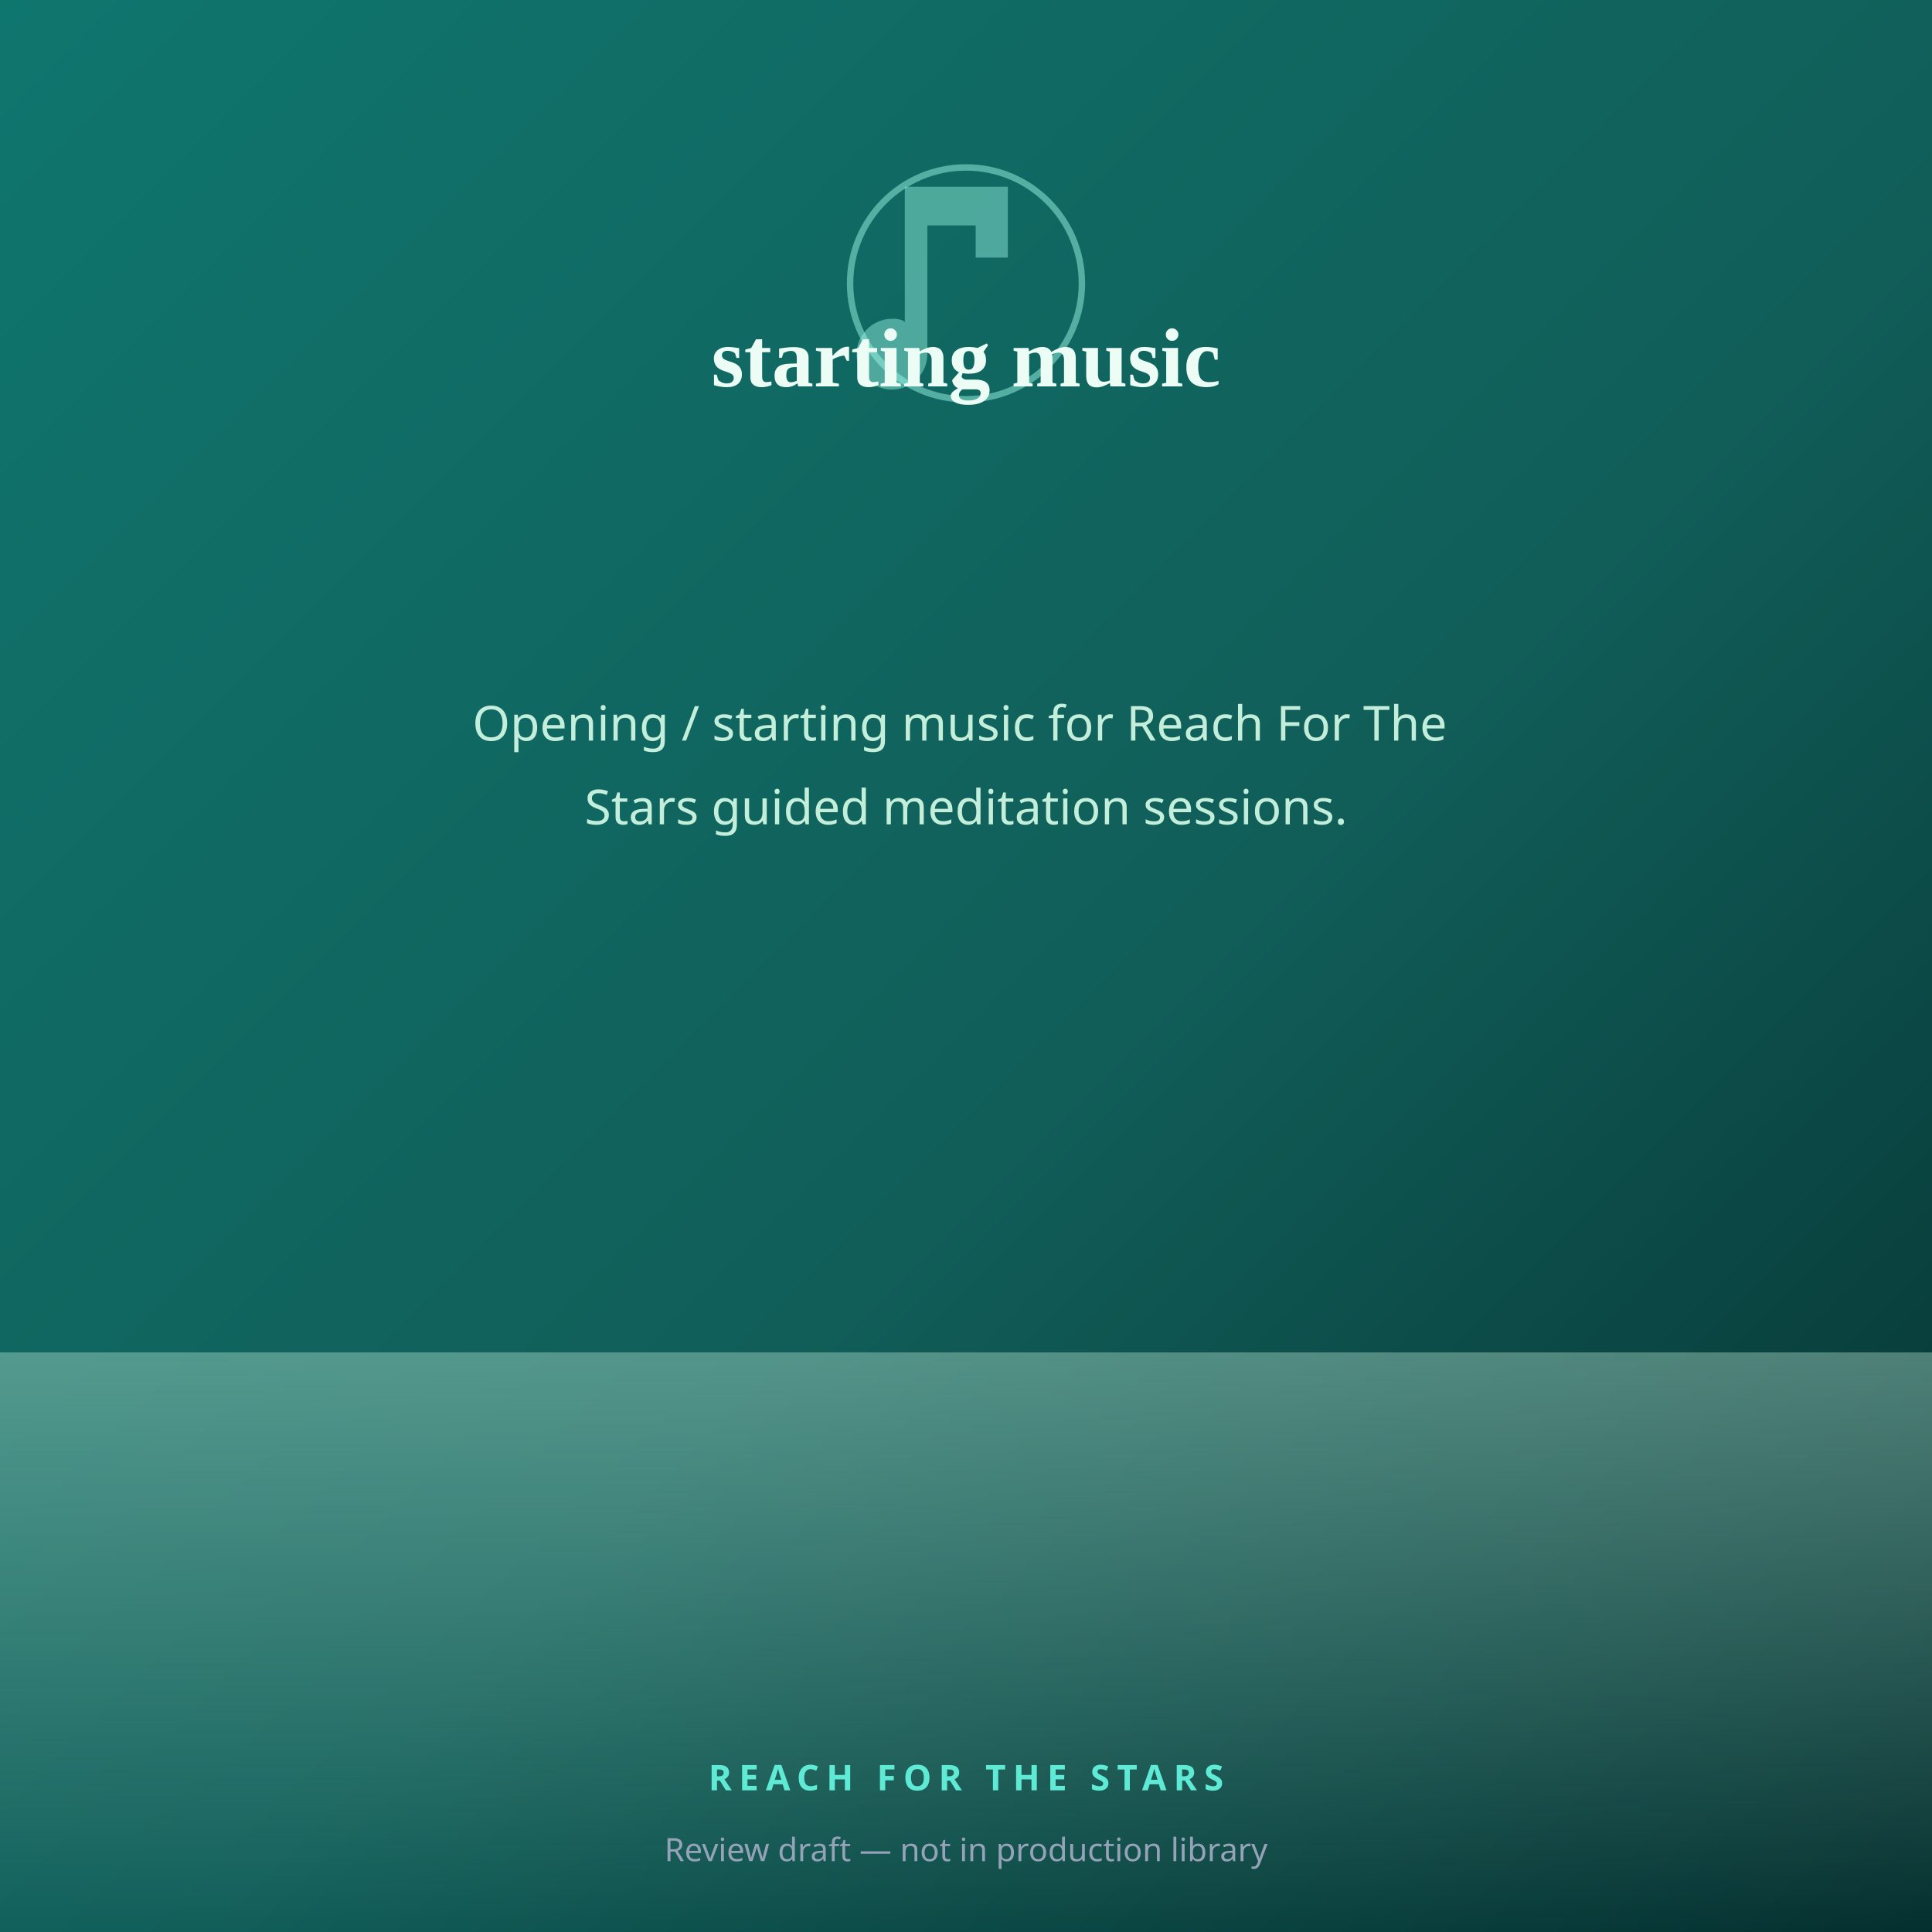
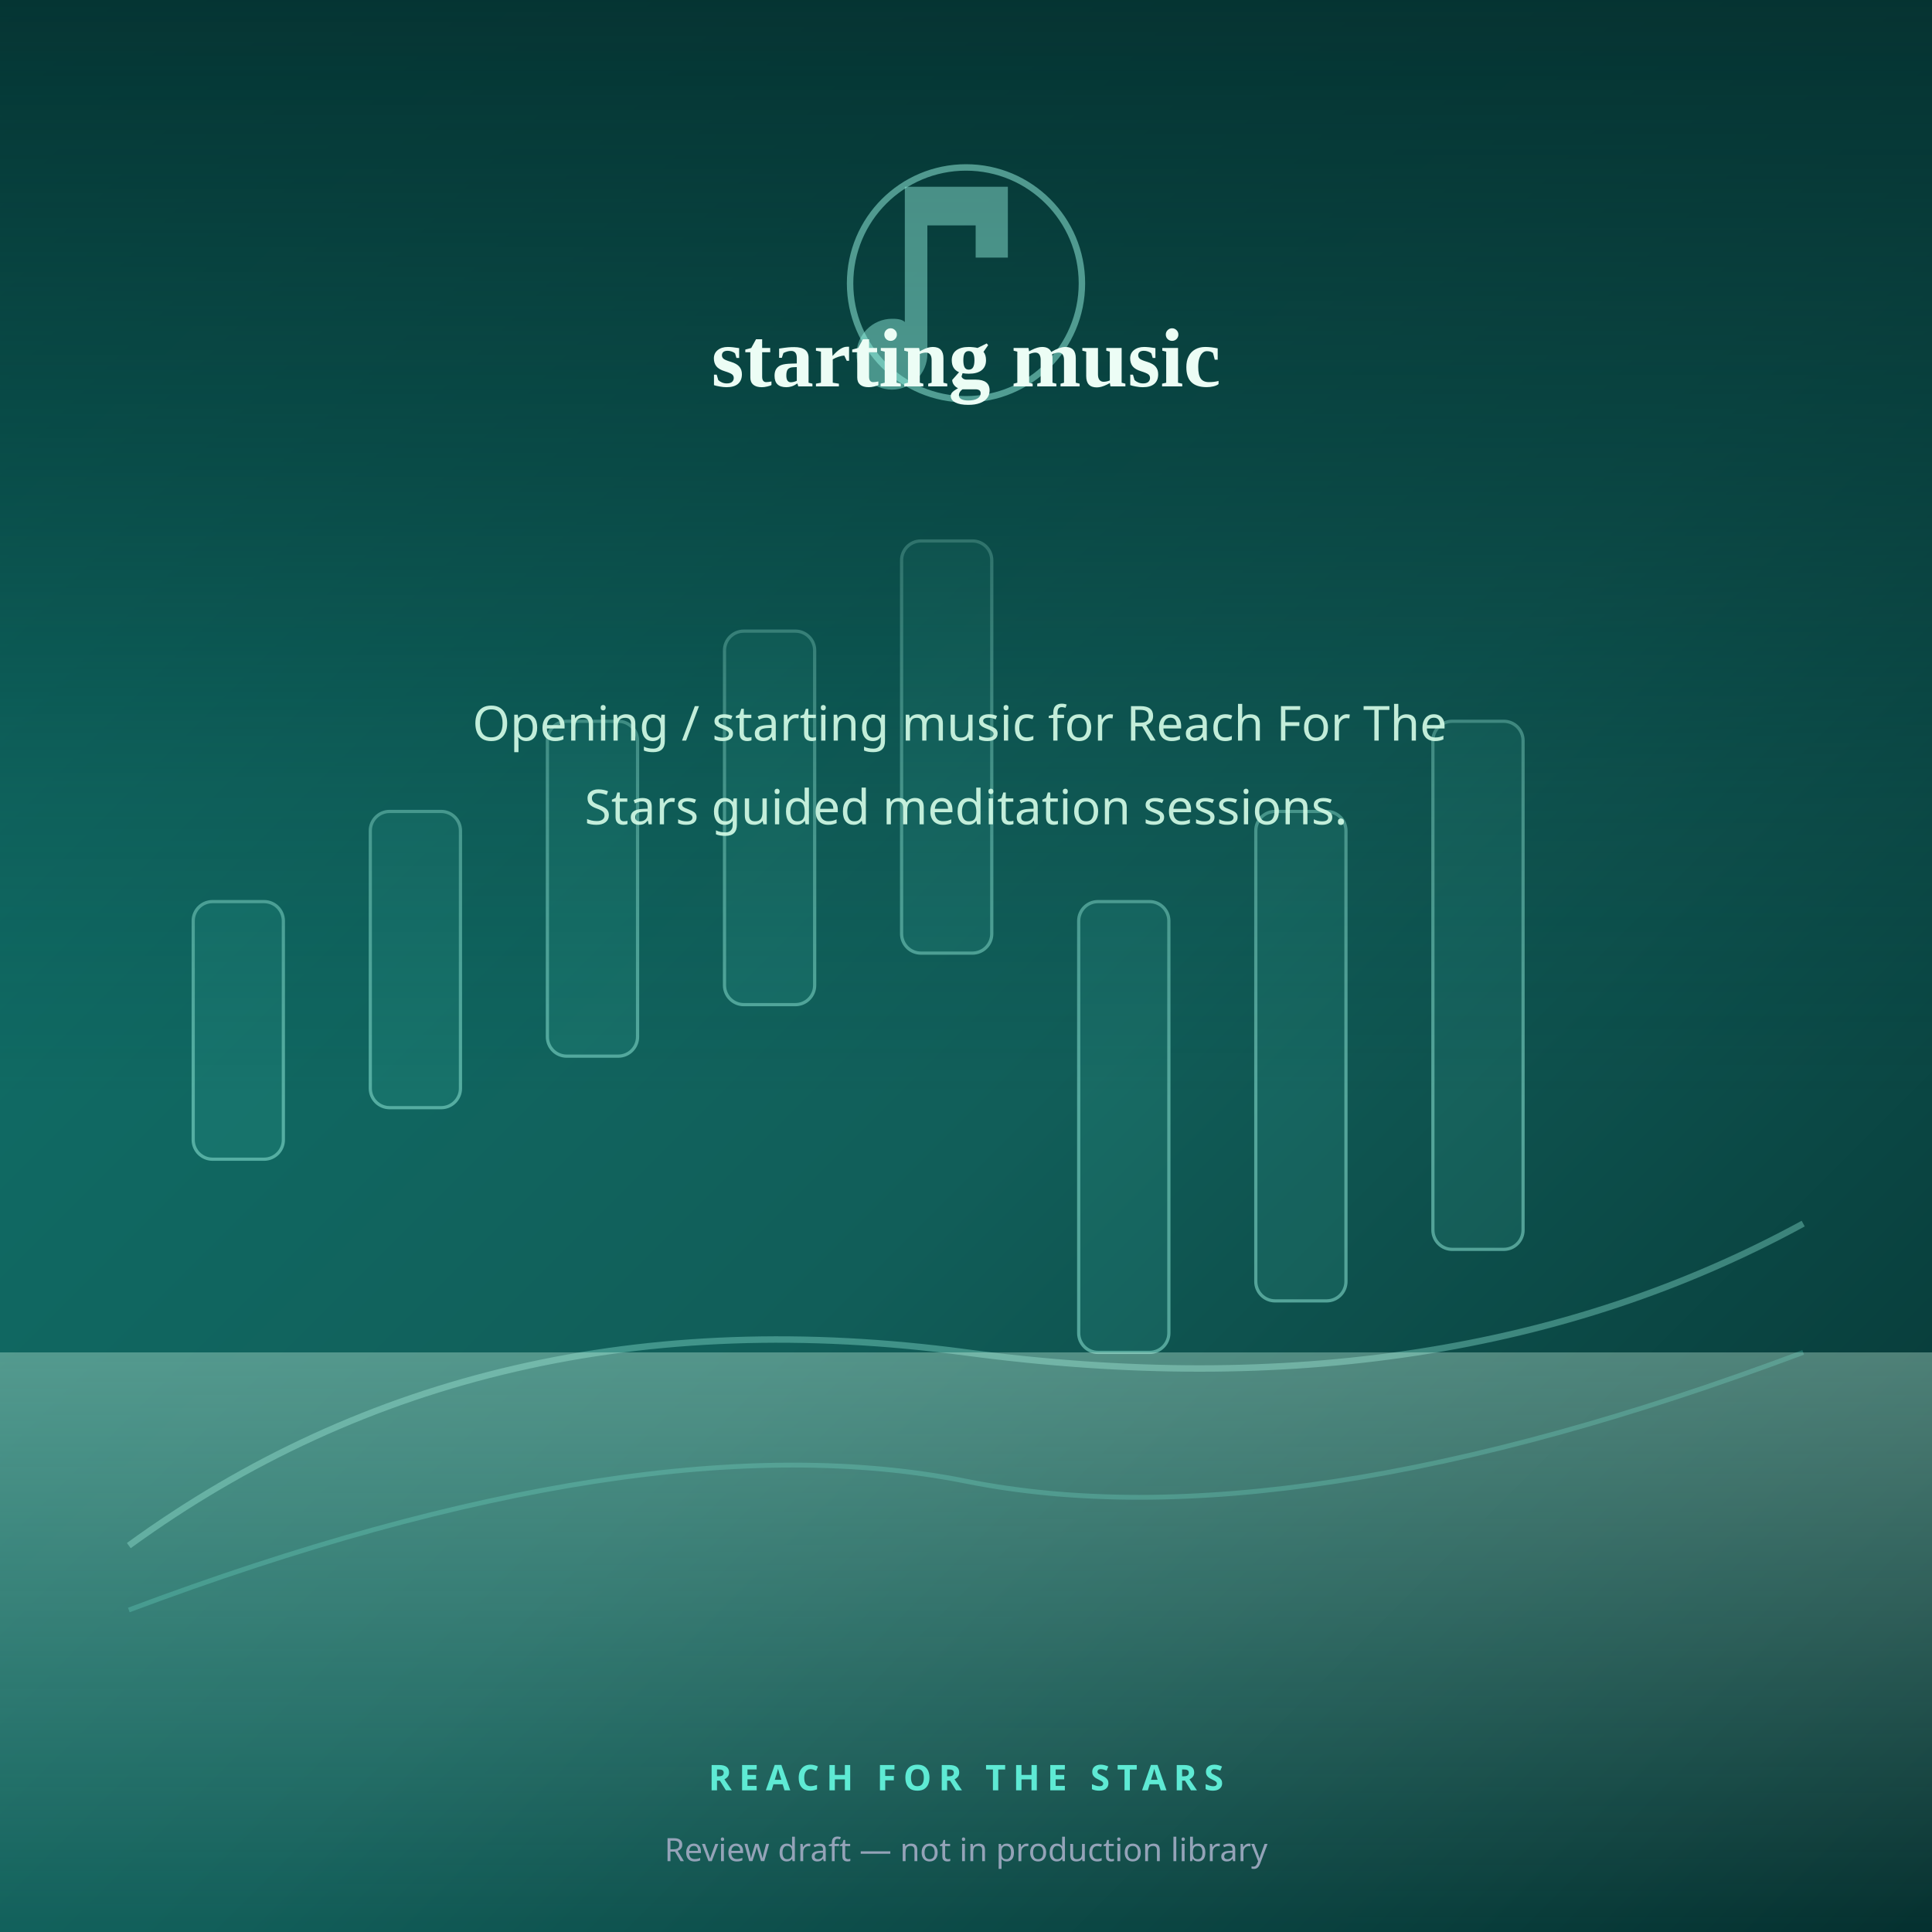
<svg xmlns="http://www.w3.org/2000/svg" width="600" height="600" viewBox="0 0 600 600">
  <defs>
    <linearGradient id="bg" x1="0%" y1="0%" x2="100%" y2="100%">
      <stop offset="0%" style="stop-color:#0f766e" />
      <stop offset="55%" style="stop-color:#115e59" />
      <stop offset="100%" style="stop-color:#042f2e" />
    </linearGradient>
    <linearGradient id="accent" x1="0%" y1="0%" x2="0%" y2="100%">
      <stop offset="0%" style="stop-color:#d1fae5;stop-opacity:0.35" />
      <stop offset="100%" style="stop-color:#d1fae5;stop-opacity:0" />
    </linearGradient>
+     <linearGradient id="textFade" x1="0" y1="0" x2="0" y2="1">
+       <stop offset="0%" style="stop-color:#042f2e;stop-opacity:0.92" />
+       <stop offset="42%" style="stop-color:#042f2e;stop-opacity:0.55" />
+       <stop offset="72%" style="stop-color:#042f2e;stop-opacity:0.2" />
+       <stop offset="100%" style="stop-color:#042f2e;stop-opacity:0" />
+     </linearGradient>
  </defs>
  <rect width="100%" height="100%" fill="url(#bg)" />
+   <g opacity="0.5">
+     <rect x="60" y="280" width="28" height="80" rx="6" fill="#5eead4" fill-opacity="0.2" stroke="#99f6e4" stroke-width="1" />
+     <rect x="115" y="252" width="28" height="92" rx="6" fill="#5eead4" fill-opacity="0.2" stroke="#99f6e4" stroke-width="1" />
+     <rect x="170" y="224" width="28" height="104" rx="6" fill="#5eead4" fill-opacity="0.2" stroke="#99f6e4" stroke-width="1" />
+     <rect x="225" y="196" width="28" height="116" rx="6" fill="#5eead4" fill-opacity="0.2" stroke="#99f6e4" stroke-width="1" />
+     <rect x="280" y="168" width="28" height="128" rx="6" fill="#5eead4" fill-opacity="0.2" stroke="#99f6e4" stroke-width="1" />
+     <rect x="335" y="280" width="28" height="140" rx="6" fill="#5eead4" fill-opacity="0.2" stroke="#99f6e4" stroke-width="1" />
+     <rect x="390" y="252" width="28" height="152" rx="6" fill="#5eead4" fill-opacity="0.2" stroke="#99f6e4" stroke-width="1" />
+     <rect x="445" y="224" width="28" height="164" rx="6" fill="#5eead4" fill-opacity="0.2" stroke="#99f6e4" stroke-width="1" />
+     <path fill="none" stroke="#99f6e4" stroke-width="2" opacity="0.7" d="M40 480 Q150 400 300 420 T560 380" />
+     <path fill="none" stroke="#5eead4" stroke-width="1.5" opacity="0.5" d="M40 500 Q200 440 300 460 T560 420" />
+   </g>
+   <rect x="0" y="0" width="600" height="340" fill="url(#textFade)" />
  <rect x="0" y="420" width="600" height="180" fill="url(#accent)" />
  <circle cx="300" cy="88" r="36" fill="none" stroke="#99f6e4" stroke-width="2" opacity="0.5" />
  <path d="M288 70v40c0 6-5 11-11 11s-11-5-11-11 5-11 11-11c1 0 3 0 4 1V58h32v22h-10V70h-16z" fill="#99f6e4" opacity="0.45" />
  <text fill="#ecfdf5" font-family="Georgia, 'Times New Roman', serif" font-size="26" font-weight="700">
    <tspan x="300" y="120" text-anchor="middle">starting music</tspan>
  </text>
  <text fill="#d1fae5" font-family="system-ui, Segoe UI, sans-serif" font-size="15" opacity="0.92">
    <tspan x="300" y="230" text-anchor="middle">Opening / starting music for Reach For The</tspan>
    <tspan x="300" y="256" text-anchor="middle">Stars guided meditation sessions.</tspan>
  </text>
  <text x="300" y="556" text-anchor="middle" fill="#5eead4" font-family="system-ui, sans-serif" font-size="11" letter-spacing="0.2em" font-weight="600">REACH FOR THE STARS</text>
  <text x="300" y="578" text-anchor="middle" fill="#94a3b8" font-family="system-ui, sans-serif" font-size="10">Review draft — not in production library</text>
</svg>
